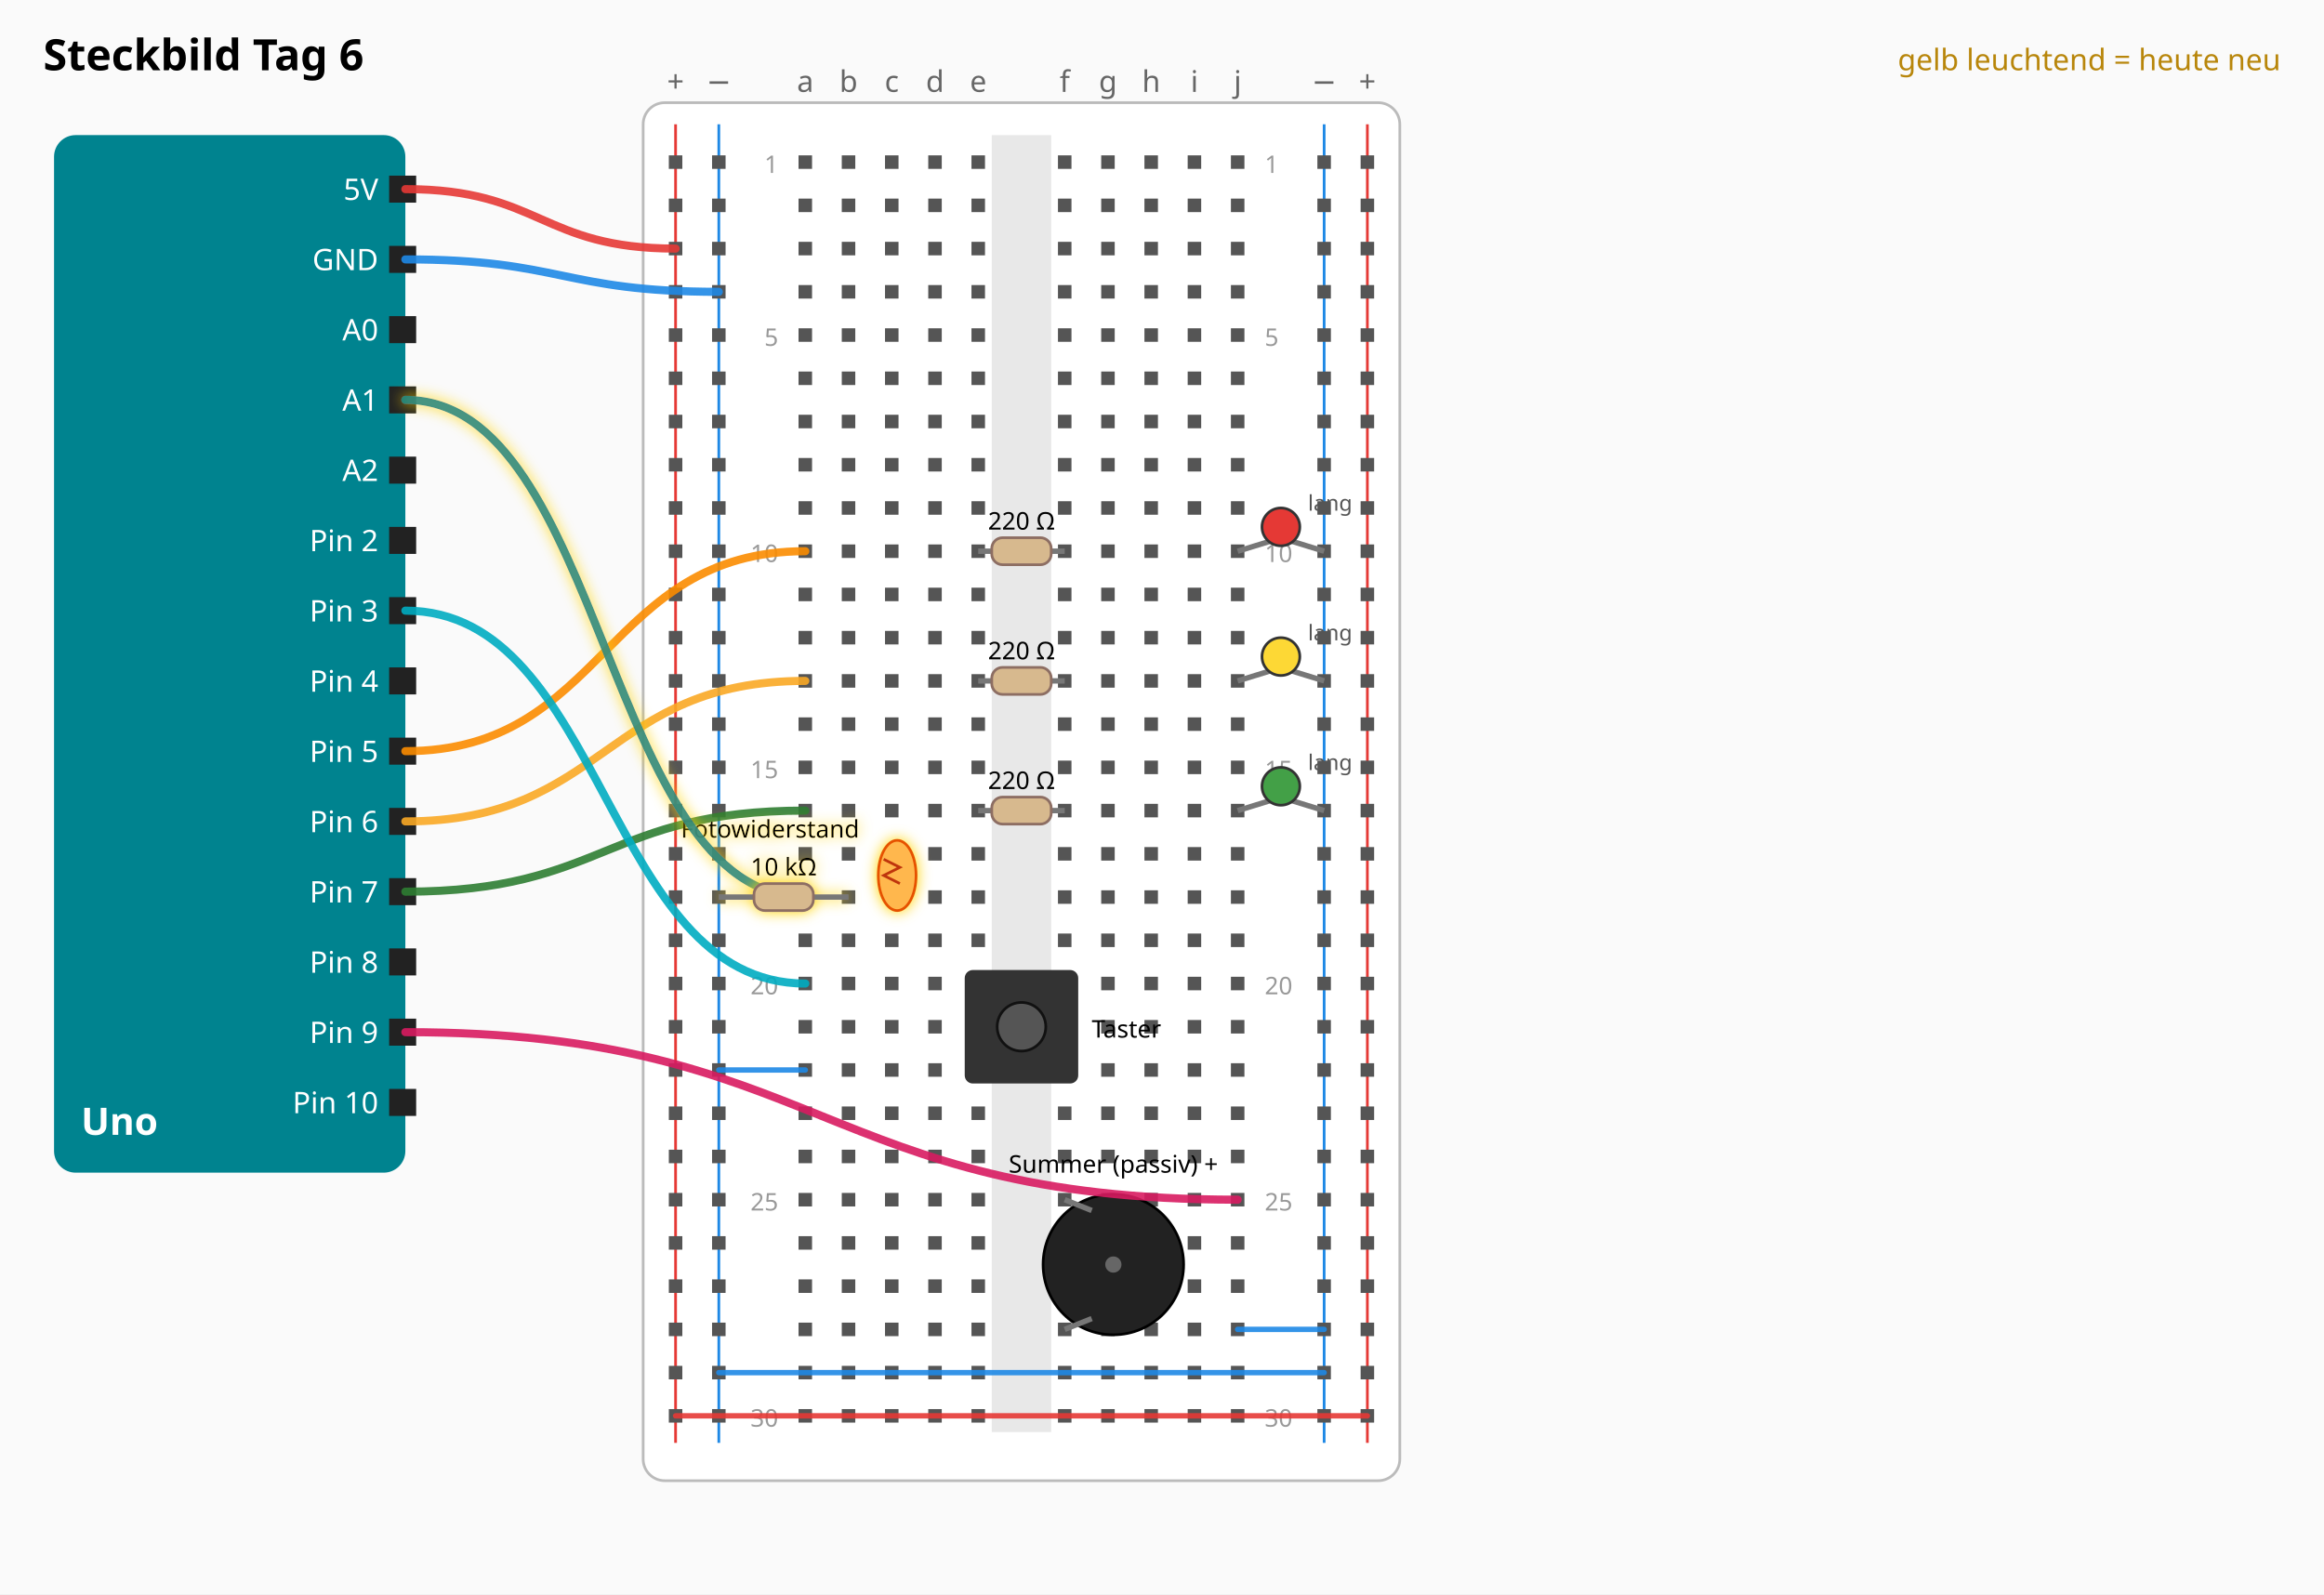
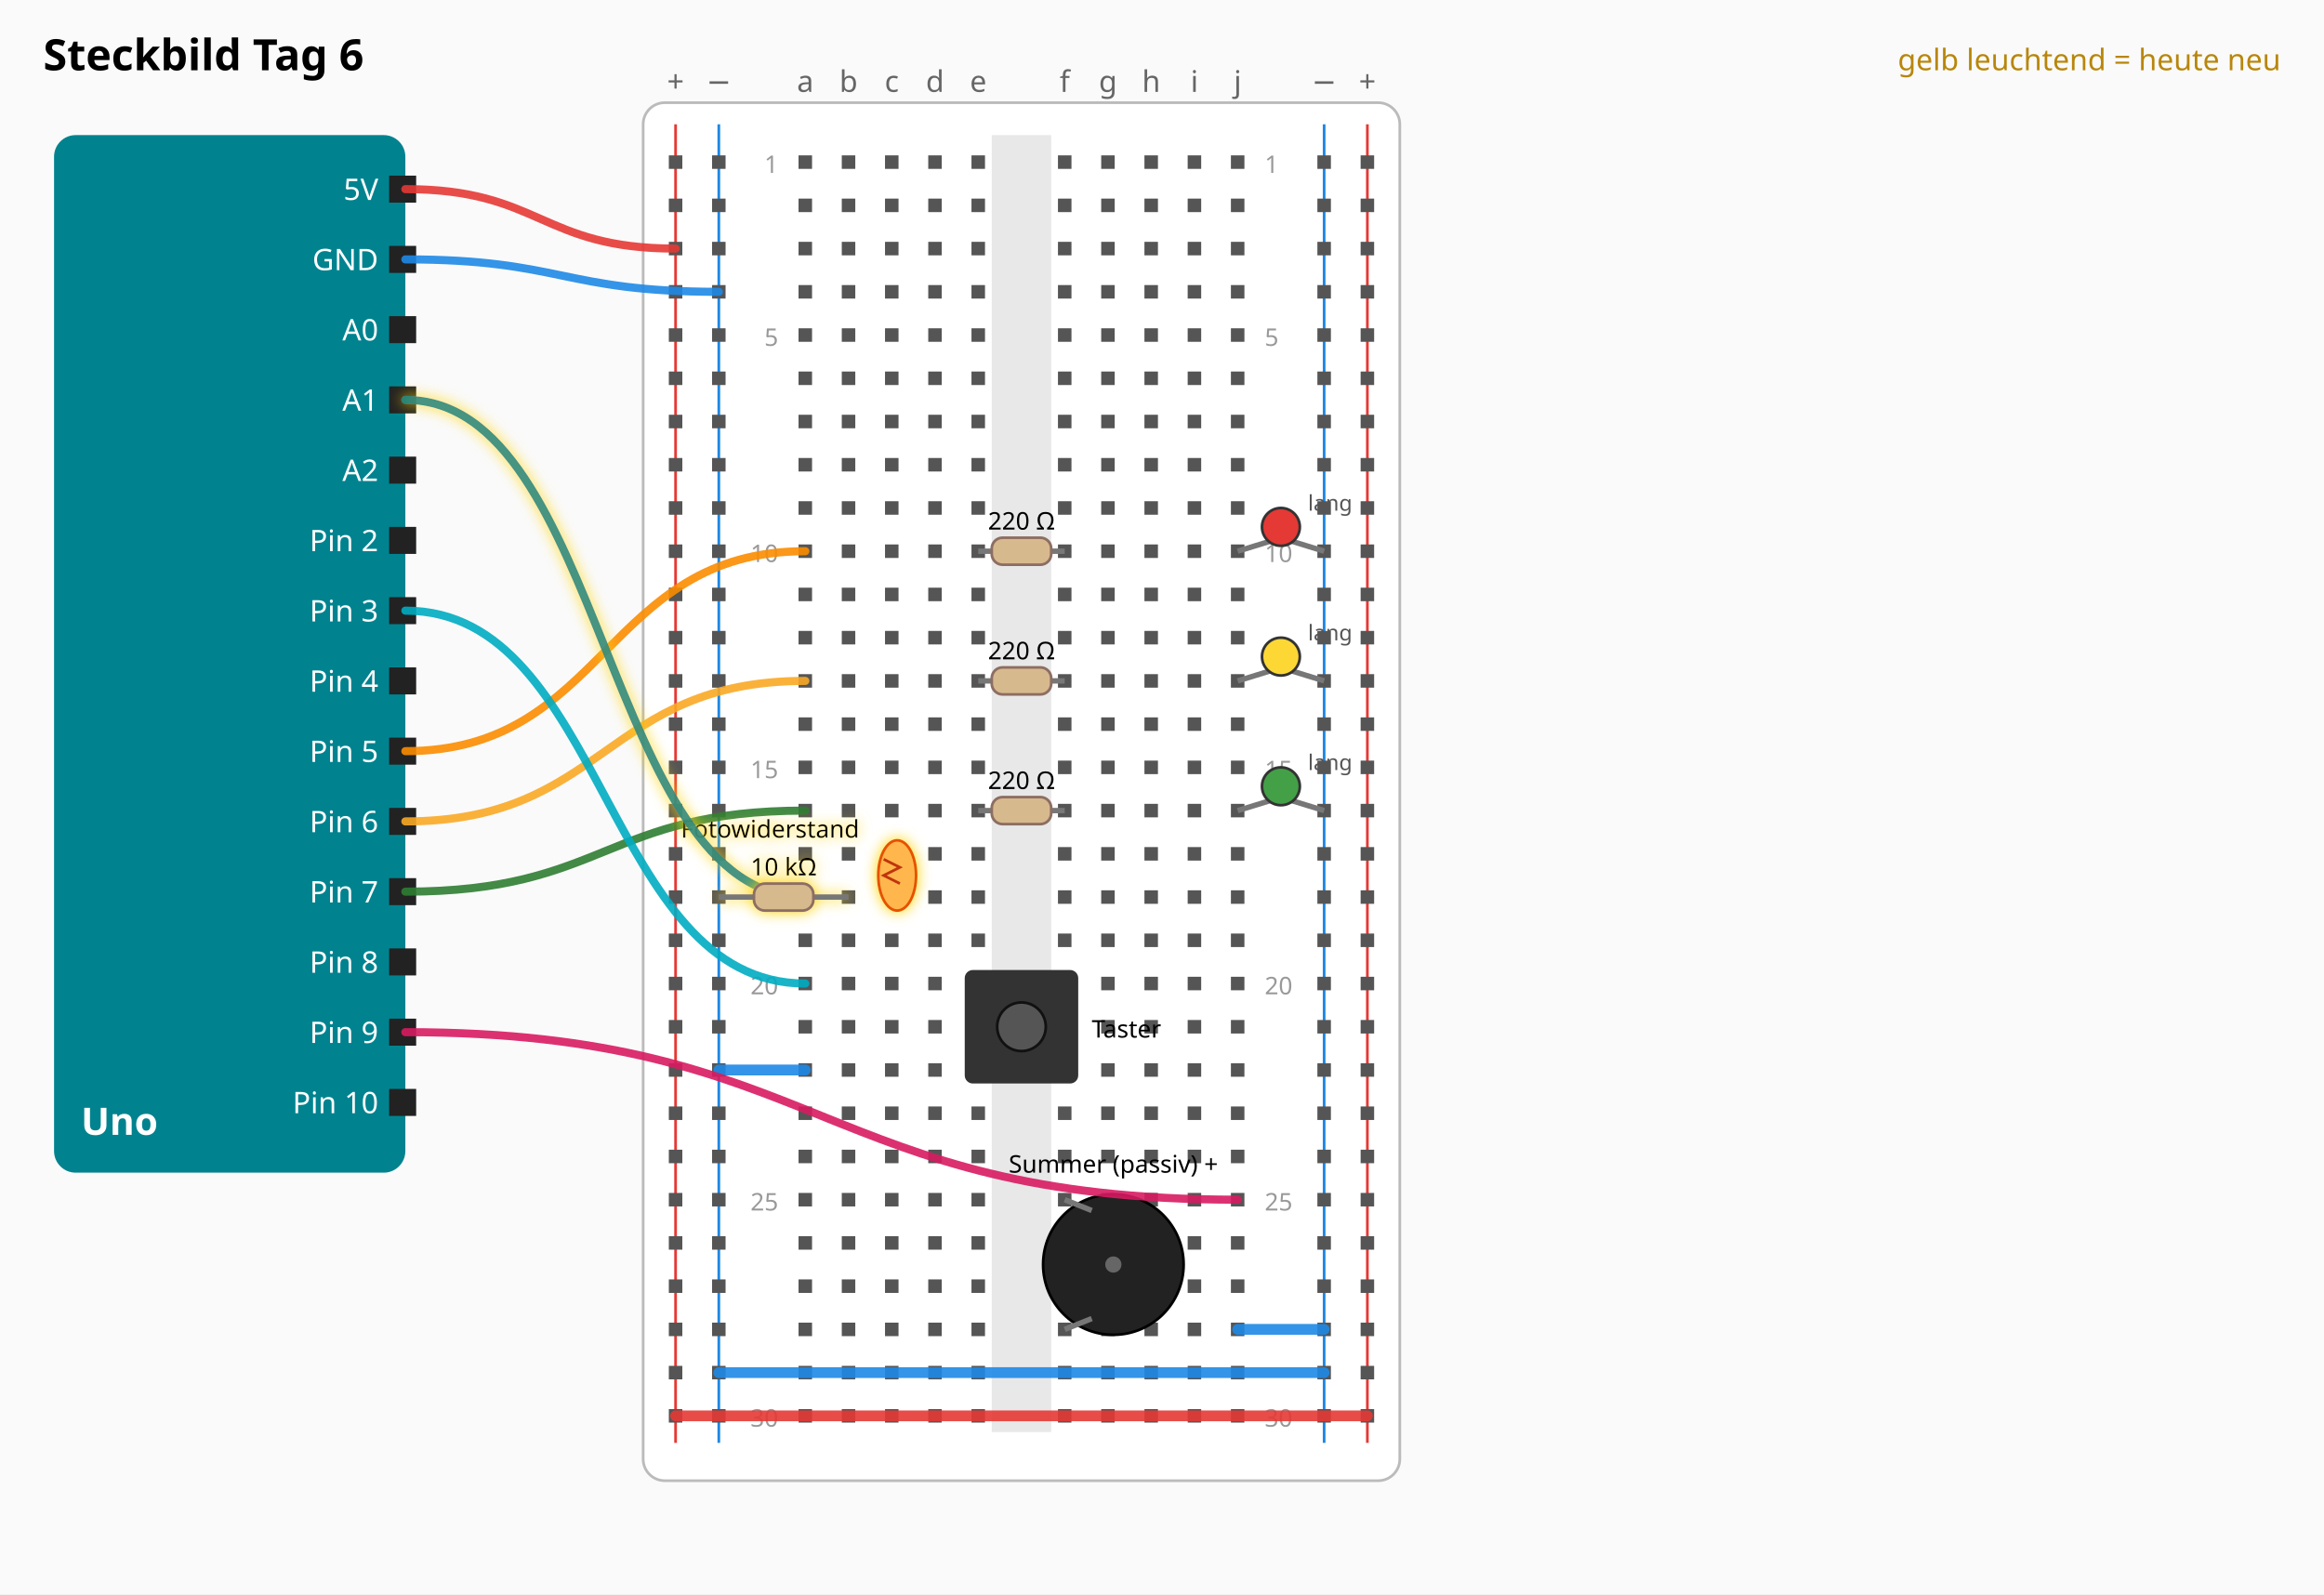
<svg xmlns="http://www.w3.org/2000/svg" viewBox="0 0 860 590" font-family="sans-serif" font-size="11">
  <defs>
    <filter id="glow" x="-50%" y="-50%" width="200%" height="200%">
      <feDropShadow dx="0" dy="0" stdDeviation="2.5" flood-color="#ffd400" flood-opacity="1" />
    </filter>
  </defs>
  <rect width="860" height="590" fill="#fafafa" />
  <text x="16" y="26" font-size="16" font-weight="bold">Steckbild Tag 6</text>
  <text x="844" y="26" text-anchor="end" fill="#b8860b">gelb leuchtend = heute neu</text>
  <rect x="238" y="38" width="280" height="510" rx="8" fill="#ffffff" stroke="#bbb" />
  <rect x="367" y="50" width="22" height="480" fill="#e8e8e8" />
  <line x1="250" y1="46" x2="250" y2="534" stroke="#e53935" stroke-width="1" />
  <line x1="506" y1="46" x2="506" y2="534" stroke="#e53935" stroke-width="1" />
  <line x1="266" y1="46" x2="266" y2="534" stroke="#1e88e5" stroke-width="1" />
  <line x1="490" y1="46" x2="490" y2="534" stroke="#1e88e5" stroke-width="1" />
  <text x="250" y="34" text-anchor="middle" fill="#666">+</text>
  <rect x="247.5" y="57.5" width="5" height="5" fill="#555" />
  <rect x="247.5" y="73.5" width="5" height="5" fill="#555" />
  <rect x="247.5" y="89.5" width="5" height="5" fill="#555" />
  <rect x="247.5" y="105.5" width="5" height="5" fill="#555" />
  <rect x="247.5" y="121.5" width="5" height="5" fill="#555" />
  <rect x="247.5" y="137.5" width="5" height="5" fill="#555" />
  <rect x="247.5" y="153.5" width="5" height="5" fill="#555" />
  <rect x="247.5" y="169.5" width="5" height="5" fill="#555" />
  <rect x="247.5" y="185.5" width="5" height="5" fill="#555" />
  <rect x="247.5" y="201.5" width="5" height="5" fill="#555" />
  <rect x="247.5" y="217.5" width="5" height="5" fill="#555" />
  <rect x="247.5" y="233.5" width="5" height="5" fill="#555" />
  <rect x="247.5" y="249.5" width="5" height="5" fill="#555" />
  <rect x="247.5" y="265.5" width="5" height="5" fill="#555" />
  <rect x="247.5" y="281.5" width="5" height="5" fill="#555" />
  <rect x="247.5" y="297.5" width="5" height="5" fill="#555" />
  <rect x="247.5" y="313.5" width="5" height="5" fill="#555" />
  <rect x="247.5" y="329.5" width="5" height="5" fill="#555" />
  <rect x="247.5" y="345.5" width="5" height="5" fill="#555" />
  <rect x="247.5" y="361.5" width="5" height="5" fill="#555" />
  <rect x="247.5" y="377.5" width="5" height="5" fill="#555" />
  <rect x="247.5" y="393.5" width="5" height="5" fill="#555" />
  <rect x="247.5" y="409.5" width="5" height="5" fill="#555" />
  <rect x="247.5" y="425.5" width="5" height="5" fill="#555" />
  <rect x="247.5" y="441.5" width="5" height="5" fill="#555" />
  <rect x="247.5" y="457.5" width="5" height="5" fill="#555" />
  <rect x="247.5" y="473.5" width="5" height="5" fill="#555" />
  <rect x="247.5" y="489.5" width="5" height="5" fill="#555" />
  <rect x="247.5" y="505.5" width="5" height="5" fill="#555" />
  <rect x="247.5" y="521.5" width="5" height="5" fill="#555" />
  <text x="266" y="34" text-anchor="middle" fill="#666">−</text>
  <rect x="263.5" y="57.5" width="5" height="5" fill="#555" />
  <rect x="263.5" y="73.5" width="5" height="5" fill="#555" />
  <rect x="263.5" y="89.5" width="5" height="5" fill="#555" />
  <rect x="263.5" y="105.5" width="5" height="5" fill="#555" />
  <rect x="263.5" y="121.5" width="5" height="5" fill="#555" />
  <rect x="263.5" y="137.5" width="5" height="5" fill="#555" />
  <rect x="263.5" y="153.5" width="5" height="5" fill="#555" />
  <rect x="263.5" y="169.5" width="5" height="5" fill="#555" />
  <rect x="263.5" y="185.5" width="5" height="5" fill="#555" />
  <rect x="263.5" y="201.5" width="5" height="5" fill="#555" />
  <rect x="263.5" y="217.5" width="5" height="5" fill="#555" />
  <rect x="263.5" y="233.5" width="5" height="5" fill="#555" />
  <rect x="263.5" y="249.5" width="5" height="5" fill="#555" />
  <rect x="263.5" y="265.5" width="5" height="5" fill="#555" />
  <rect x="263.5" y="281.5" width="5" height="5" fill="#555" />
  <rect x="263.5" y="297.5" width="5" height="5" fill="#555" />
  <rect x="263.5" y="313.5" width="5" height="5" fill="#555" />
  <rect x="263.5" y="329.5" width="5" height="5" fill="#555" />
  <rect x="263.5" y="345.5" width="5" height="5" fill="#555" />
  <rect x="263.5" y="361.5" width="5" height="5" fill="#555" />
  <rect x="263.5" y="377.5" width="5" height="5" fill="#555" />
  <rect x="263.5" y="393.5" width="5" height="5" fill="#555" />
  <rect x="263.5" y="409.5" width="5" height="5" fill="#555" />
  <rect x="263.5" y="425.5" width="5" height="5" fill="#555" />
  <rect x="263.5" y="441.5" width="5" height="5" fill="#555" />
  <rect x="263.5" y="457.5" width="5" height="5" fill="#555" />
  <rect x="263.5" y="473.5" width="5" height="5" fill="#555" />
  <rect x="263.5" y="489.5" width="5" height="5" fill="#555" />
  <rect x="263.5" y="505.5" width="5" height="5" fill="#555" />
  <rect x="263.5" y="521.5" width="5" height="5" fill="#555" />
  <text x="298" y="34" text-anchor="middle" fill="#666">a</text>
  <rect x="295.5" y="57.5" width="5" height="5" fill="#555" />
  <rect x="295.5" y="73.5" width="5" height="5" fill="#555" />
  <rect x="295.5" y="89.5" width="5" height="5" fill="#555" />
  <rect x="295.5" y="105.5" width="5" height="5" fill="#555" />
  <rect x="295.5" y="121.5" width="5" height="5" fill="#555" />
  <rect x="295.5" y="137.5" width="5" height="5" fill="#555" />
  <rect x="295.5" y="153.5" width="5" height="5" fill="#555" />
  <rect x="295.5" y="169.5" width="5" height="5" fill="#555" />
  <rect x="295.5" y="185.5" width="5" height="5" fill="#555" />
  <rect x="295.5" y="201.5" width="5" height="5" fill="#555" />
  <rect x="295.5" y="217.5" width="5" height="5" fill="#555" />
  <rect x="295.5" y="233.5" width="5" height="5" fill="#555" />
  <rect x="295.5" y="249.5" width="5" height="5" fill="#555" />
  <rect x="295.5" y="265.5" width="5" height="5" fill="#555" />
  <rect x="295.5" y="281.5" width="5" height="5" fill="#555" />
  <rect x="295.5" y="297.5" width="5" height="5" fill="#555" />
  <rect x="295.5" y="313.5" width="5" height="5" fill="#555" />
  <rect x="295.5" y="329.5" width="5" height="5" fill="#555" />
  <rect x="295.5" y="345.5" width="5" height="5" fill="#555" />
  <rect x="295.5" y="361.5" width="5" height="5" fill="#555" />
  <rect x="295.5" y="377.5" width="5" height="5" fill="#555" />
  <rect x="295.5" y="393.5" width="5" height="5" fill="#555" />
  <rect x="295.5" y="409.5" width="5" height="5" fill="#555" />
  <rect x="295.5" y="425.5" width="5" height="5" fill="#555" />
  <rect x="295.5" y="441.5" width="5" height="5" fill="#555" />
  <rect x="295.5" y="457.5" width="5" height="5" fill="#555" />
  <rect x="295.5" y="473.5" width="5" height="5" fill="#555" />
  <rect x="295.5" y="489.5" width="5" height="5" fill="#555" />
  <rect x="295.5" y="505.5" width="5" height="5" fill="#555" />
  <rect x="295.5" y="521.5" width="5" height="5" fill="#555" />
  <text x="314" y="34" text-anchor="middle" fill="#666">b</text>
  <rect x="311.5" y="57.5" width="5" height="5" fill="#555" />
  <rect x="311.5" y="73.5" width="5" height="5" fill="#555" />
  <rect x="311.5" y="89.5" width="5" height="5" fill="#555" />
  <rect x="311.5" y="105.5" width="5" height="5" fill="#555" />
  <rect x="311.5" y="121.5" width="5" height="5" fill="#555" />
  <rect x="311.5" y="137.5" width="5" height="5" fill="#555" />
  <rect x="311.5" y="153.5" width="5" height="5" fill="#555" />
  <rect x="311.5" y="169.5" width="5" height="5" fill="#555" />
  <rect x="311.5" y="185.5" width="5" height="5" fill="#555" />
  <rect x="311.5" y="201.5" width="5" height="5" fill="#555" />
  <rect x="311.5" y="217.5" width="5" height="5" fill="#555" />
  <rect x="311.5" y="233.5" width="5" height="5" fill="#555" />
  <rect x="311.5" y="249.5" width="5" height="5" fill="#555" />
  <rect x="311.5" y="265.5" width="5" height="5" fill="#555" />
  <rect x="311.5" y="281.5" width="5" height="5" fill="#555" />
  <rect x="311.5" y="297.5" width="5" height="5" fill="#555" />
  <rect x="311.5" y="313.5" width="5" height="5" fill="#555" />
  <rect x="311.5" y="329.5" width="5" height="5" fill="#555" />
  <rect x="311.5" y="345.5" width="5" height="5" fill="#555" />
  <rect x="311.5" y="361.5" width="5" height="5" fill="#555" />
  <rect x="311.5" y="377.5" width="5" height="5" fill="#555" />
  <rect x="311.5" y="393.5" width="5" height="5" fill="#555" />
  <rect x="311.5" y="409.5" width="5" height="5" fill="#555" />
  <rect x="311.5" y="425.5" width="5" height="5" fill="#555" />
  <rect x="311.5" y="441.5" width="5" height="5" fill="#555" />
  <rect x="311.5" y="457.5" width="5" height="5" fill="#555" />
  <rect x="311.5" y="473.5" width="5" height="5" fill="#555" />
  <rect x="311.5" y="489.5" width="5" height="5" fill="#555" />
  <rect x="311.5" y="505.5" width="5" height="5" fill="#555" />
  <rect x="311.5" y="521.5" width="5" height="5" fill="#555" />
  <text x="330" y="34" text-anchor="middle" fill="#666">c</text>
  <rect x="327.5" y="57.5" width="5" height="5" fill="#555" />
  <rect x="327.5" y="73.5" width="5" height="5" fill="#555" />
  <rect x="327.5" y="89.5" width="5" height="5" fill="#555" />
  <rect x="327.5" y="105.5" width="5" height="5" fill="#555" />
  <rect x="327.5" y="121.5" width="5" height="5" fill="#555" />
  <rect x="327.5" y="137.5" width="5" height="5" fill="#555" />
  <rect x="327.5" y="153.5" width="5" height="5" fill="#555" />
  <rect x="327.5" y="169.5" width="5" height="5" fill="#555" />
  <rect x="327.5" y="185.5" width="5" height="5" fill="#555" />
  <rect x="327.5" y="201.5" width="5" height="5" fill="#555" />
  <rect x="327.5" y="217.5" width="5" height="5" fill="#555" />
  <rect x="327.5" y="233.5" width="5" height="5" fill="#555" />
  <rect x="327.5" y="249.5" width="5" height="5" fill="#555" />
  <rect x="327.5" y="265.5" width="5" height="5" fill="#555" />
  <rect x="327.5" y="281.5" width="5" height="5" fill="#555" />
  <rect x="327.5" y="297.5" width="5" height="5" fill="#555" />
  <rect x="327.5" y="313.5" width="5" height="5" fill="#555" />
  <rect x="327.5" y="329.5" width="5" height="5" fill="#555" />
  <rect x="327.5" y="345.5" width="5" height="5" fill="#555" />
  <rect x="327.5" y="361.5" width="5" height="5" fill="#555" />
  <rect x="327.5" y="377.5" width="5" height="5" fill="#555" />
  <rect x="327.5" y="393.5" width="5" height="5" fill="#555" />
  <rect x="327.5" y="409.5" width="5" height="5" fill="#555" />
  <rect x="327.5" y="425.5" width="5" height="5" fill="#555" />
  <rect x="327.5" y="441.5" width="5" height="5" fill="#555" />
  <rect x="327.5" y="457.5" width="5" height="5" fill="#555" />
  <rect x="327.5" y="473.5" width="5" height="5" fill="#555" />
  <rect x="327.5" y="489.5" width="5" height="5" fill="#555" />
  <rect x="327.5" y="505.5" width="5" height="5" fill="#555" />
  <rect x="327.5" y="521.5" width="5" height="5" fill="#555" />
  <text x="346" y="34" text-anchor="middle" fill="#666">d</text>
  <rect x="343.5" y="57.5" width="5" height="5" fill="#555" />
  <rect x="343.5" y="73.5" width="5" height="5" fill="#555" />
  <rect x="343.5" y="89.5" width="5" height="5" fill="#555" />
  <rect x="343.5" y="105.5" width="5" height="5" fill="#555" />
  <rect x="343.5" y="121.5" width="5" height="5" fill="#555" />
  <rect x="343.5" y="137.5" width="5" height="5" fill="#555" />
  <rect x="343.5" y="153.5" width="5" height="5" fill="#555" />
  <rect x="343.5" y="169.5" width="5" height="5" fill="#555" />
  <rect x="343.5" y="185.5" width="5" height="5" fill="#555" />
  <rect x="343.5" y="201.5" width="5" height="5" fill="#555" />
  <rect x="343.5" y="217.5" width="5" height="5" fill="#555" />
  <rect x="343.5" y="233.5" width="5" height="5" fill="#555" />
  <rect x="343.5" y="249.5" width="5" height="5" fill="#555" />
  <rect x="343.5" y="265.5" width="5" height="5" fill="#555" />
  <rect x="343.5" y="281.5" width="5" height="5" fill="#555" />
  <rect x="343.5" y="297.5" width="5" height="5" fill="#555" />
  <rect x="343.5" y="313.5" width="5" height="5" fill="#555" />
  <rect x="343.5" y="329.5" width="5" height="5" fill="#555" />
  <rect x="343.5" y="345.5" width="5" height="5" fill="#555" />
  <rect x="343.5" y="361.5" width="5" height="5" fill="#555" />
  <rect x="343.5" y="377.5" width="5" height="5" fill="#555" />
  <rect x="343.5" y="393.5" width="5" height="5" fill="#555" />
  <rect x="343.5" y="409.5" width="5" height="5" fill="#555" />
  <rect x="343.5" y="425.5" width="5" height="5" fill="#555" />
  <rect x="343.5" y="441.5" width="5" height="5" fill="#555" />
  <rect x="343.5" y="457.5" width="5" height="5" fill="#555" />
  <rect x="343.5" y="473.5" width="5" height="5" fill="#555" />
  <rect x="343.5" y="489.5" width="5" height="5" fill="#555" />
  <rect x="343.5" y="505.5" width="5" height="5" fill="#555" />
  <rect x="343.5" y="521.5" width="5" height="5" fill="#555" />
  <text x="362" y="34" text-anchor="middle" fill="#666">e</text>
  <rect x="359.5" y="57.5" width="5" height="5" fill="#555" />
  <rect x="359.5" y="73.5" width="5" height="5" fill="#555" />
  <rect x="359.5" y="89.5" width="5" height="5" fill="#555" />
  <rect x="359.5" y="105.5" width="5" height="5" fill="#555" />
  <rect x="359.5" y="121.5" width="5" height="5" fill="#555" />
  <rect x="359.5" y="137.5" width="5" height="5" fill="#555" />
  <rect x="359.5" y="153.5" width="5" height="5" fill="#555" />
  <rect x="359.5" y="169.5" width="5" height="5" fill="#555" />
  <rect x="359.5" y="185.5" width="5" height="5" fill="#555" />
  <rect x="359.5" y="201.5" width="5" height="5" fill="#555" />
  <rect x="359.5" y="217.5" width="5" height="5" fill="#555" />
  <rect x="359.5" y="233.5" width="5" height="5" fill="#555" />
  <rect x="359.5" y="249.5" width="5" height="5" fill="#555" />
  <rect x="359.5" y="265.5" width="5" height="5" fill="#555" />
  <rect x="359.5" y="281.5" width="5" height="5" fill="#555" />
  <rect x="359.5" y="297.5" width="5" height="5" fill="#555" />
  <rect x="359.5" y="313.5" width="5" height="5" fill="#555" />
  <rect x="359.5" y="329.5" width="5" height="5" fill="#555" />
  <rect x="359.5" y="345.5" width="5" height="5" fill="#555" />
  <rect x="359.5" y="361.5" width="5" height="5" fill="#555" />
  <rect x="359.5" y="377.5" width="5" height="5" fill="#555" />
  <rect x="359.5" y="393.5" width="5" height="5" fill="#555" />
  <rect x="359.5" y="409.5" width="5" height="5" fill="#555" />
  <rect x="359.5" y="425.5" width="5" height="5" fill="#555" />
  <rect x="359.5" y="441.5" width="5" height="5" fill="#555" />
  <rect x="359.5" y="457.5" width="5" height="5" fill="#555" />
  <rect x="359.5" y="473.5" width="5" height="5" fill="#555" />
  <rect x="359.5" y="489.5" width="5" height="5" fill="#555" />
  <rect x="359.5" y="505.5" width="5" height="5" fill="#555" />
  <rect x="359.5" y="521.5" width="5" height="5" fill="#555" />
  <text x="394" y="34" text-anchor="middle" fill="#666">f</text>
  <rect x="391.5" y="57.5" width="5" height="5" fill="#555" />
  <rect x="391.5" y="73.5" width="5" height="5" fill="#555" />
  <rect x="391.5" y="89.5" width="5" height="5" fill="#555" />
  <rect x="391.5" y="105.5" width="5" height="5" fill="#555" />
  <rect x="391.5" y="121.5" width="5" height="5" fill="#555" />
  <rect x="391.5" y="137.5" width="5" height="5" fill="#555" />
  <rect x="391.5" y="153.5" width="5" height="5" fill="#555" />
  <rect x="391.5" y="169.5" width="5" height="5" fill="#555" />
  <rect x="391.5" y="185.5" width="5" height="5" fill="#555" />
  <rect x="391.5" y="201.5" width="5" height="5" fill="#555" />
  <rect x="391.5" y="217.5" width="5" height="5" fill="#555" />
  <rect x="391.5" y="233.5" width="5" height="5" fill="#555" />
  <rect x="391.5" y="249.5" width="5" height="5" fill="#555" />
  <rect x="391.5" y="265.5" width="5" height="5" fill="#555" />
  <rect x="391.5" y="281.5" width="5" height="5" fill="#555" />
  <rect x="391.5" y="297.5" width="5" height="5" fill="#555" />
  <rect x="391.5" y="313.5" width="5" height="5" fill="#555" />
  <rect x="391.5" y="329.5" width="5" height="5" fill="#555" />
  <rect x="391.5" y="345.5" width="5" height="5" fill="#555" />
  <rect x="391.5" y="361.5" width="5" height="5" fill="#555" />
  <rect x="391.5" y="377.5" width="5" height="5" fill="#555" />
  <rect x="391.5" y="393.5" width="5" height="5" fill="#555" />
  <rect x="391.5" y="409.5" width="5" height="5" fill="#555" />
  <rect x="391.5" y="425.5" width="5" height="5" fill="#555" />
  <rect x="391.5" y="441.5" width="5" height="5" fill="#555" />
  <rect x="391.5" y="457.5" width="5" height="5" fill="#555" />
  <rect x="391.5" y="473.5" width="5" height="5" fill="#555" />
  <rect x="391.5" y="489.5" width="5" height="5" fill="#555" />
  <rect x="391.5" y="505.5" width="5" height="5" fill="#555" />
  <rect x="391.5" y="521.5" width="5" height="5" fill="#555" />
  <text x="410" y="34" text-anchor="middle" fill="#666">g</text>
  <rect x="407.5" y="57.5" width="5" height="5" fill="#555" />
  <rect x="407.5" y="73.5" width="5" height="5" fill="#555" />
  <rect x="407.5" y="89.5" width="5" height="5" fill="#555" />
  <rect x="407.5" y="105.5" width="5" height="5" fill="#555" />
  <rect x="407.5" y="121.5" width="5" height="5" fill="#555" />
  <rect x="407.5" y="137.5" width="5" height="5" fill="#555" />
  <rect x="407.5" y="153.5" width="5" height="5" fill="#555" />
  <rect x="407.5" y="169.5" width="5" height="5" fill="#555" />
  <rect x="407.5" y="185.5" width="5" height="5" fill="#555" />
  <rect x="407.5" y="201.5" width="5" height="5" fill="#555" />
  <rect x="407.5" y="217.5" width="5" height="5" fill="#555" />
  <rect x="407.5" y="233.5" width="5" height="5" fill="#555" />
  <rect x="407.5" y="249.5" width="5" height="5" fill="#555" />
  <rect x="407.5" y="265.5" width="5" height="5" fill="#555" />
  <rect x="407.5" y="281.5" width="5" height="5" fill="#555" />
  <rect x="407.5" y="297.5" width="5" height="5" fill="#555" />
  <rect x="407.5" y="313.5" width="5" height="5" fill="#555" />
  <rect x="407.5" y="329.5" width="5" height="5" fill="#555" />
  <rect x="407.5" y="345.5" width="5" height="5" fill="#555" />
  <rect x="407.5" y="361.5" width="5" height="5" fill="#555" />
  <rect x="407.5" y="377.5" width="5" height="5" fill="#555" />
  <rect x="407.5" y="393.5" width="5" height="5" fill="#555" />
  <rect x="407.5" y="409.5" width="5" height="5" fill="#555" />
  <rect x="407.5" y="425.5" width="5" height="5" fill="#555" />
  <rect x="407.5" y="441.5" width="5" height="5" fill="#555" />
  <rect x="407.5" y="457.5" width="5" height="5" fill="#555" />
  <rect x="407.5" y="473.5" width="5" height="5" fill="#555" />
  <rect x="407.5" y="489.5" width="5" height="5" fill="#555" />
  <rect x="407.5" y="505.5" width="5" height="5" fill="#555" />
  <rect x="407.5" y="521.5" width="5" height="5" fill="#555" />
  <text x="426" y="34" text-anchor="middle" fill="#666">h</text>
  <rect x="423.5" y="57.5" width="5" height="5" fill="#555" />
  <rect x="423.5" y="73.5" width="5" height="5" fill="#555" />
  <rect x="423.5" y="89.5" width="5" height="5" fill="#555" />
  <rect x="423.5" y="105.5" width="5" height="5" fill="#555" />
  <rect x="423.5" y="121.5" width="5" height="5" fill="#555" />
  <rect x="423.5" y="137.5" width="5" height="5" fill="#555" />
  <rect x="423.5" y="153.5" width="5" height="5" fill="#555" />
  <rect x="423.5" y="169.5" width="5" height="5" fill="#555" />
  <rect x="423.5" y="185.5" width="5" height="5" fill="#555" />
  <rect x="423.5" y="201.5" width="5" height="5" fill="#555" />
  <rect x="423.5" y="217.5" width="5" height="5" fill="#555" />
  <rect x="423.5" y="233.5" width="5" height="5" fill="#555" />
  <rect x="423.5" y="249.5" width="5" height="5" fill="#555" />
  <rect x="423.5" y="265.5" width="5" height="5" fill="#555" />
  <rect x="423.5" y="281.5" width="5" height="5" fill="#555" />
  <rect x="423.5" y="297.5" width="5" height="5" fill="#555" />
  <rect x="423.5" y="313.5" width="5" height="5" fill="#555" />
  <rect x="423.5" y="329.5" width="5" height="5" fill="#555" />
  <rect x="423.5" y="345.5" width="5" height="5" fill="#555" />
  <rect x="423.5" y="361.5" width="5" height="5" fill="#555" />
  <rect x="423.5" y="377.5" width="5" height="5" fill="#555" />
  <rect x="423.5" y="393.5" width="5" height="5" fill="#555" />
  <rect x="423.5" y="409.5" width="5" height="5" fill="#555" />
  <rect x="423.5" y="425.5" width="5" height="5" fill="#555" />
  <rect x="423.5" y="441.5" width="5" height="5" fill="#555" />
  <rect x="423.5" y="457.5" width="5" height="5" fill="#555" />
  <rect x="423.5" y="473.5" width="5" height="5" fill="#555" />
  <rect x="423.5" y="489.5" width="5" height="5" fill="#555" />
  <rect x="423.5" y="505.5" width="5" height="5" fill="#555" />
  <rect x="423.5" y="521.5" width="5" height="5" fill="#555" />
  <text x="442" y="34" text-anchor="middle" fill="#666">i</text>
  <rect x="439.5" y="57.5" width="5" height="5" fill="#555" />
  <rect x="439.5" y="73.5" width="5" height="5" fill="#555" />
  <rect x="439.5" y="89.5" width="5" height="5" fill="#555" />
  <rect x="439.5" y="105.5" width="5" height="5" fill="#555" />
  <rect x="439.5" y="121.5" width="5" height="5" fill="#555" />
  <rect x="439.5" y="137.5" width="5" height="5" fill="#555" />
  <rect x="439.5" y="153.5" width="5" height="5" fill="#555" />
  <rect x="439.5" y="169.5" width="5" height="5" fill="#555" />
  <rect x="439.5" y="185.5" width="5" height="5" fill="#555" />
  <rect x="439.5" y="201.5" width="5" height="5" fill="#555" />
  <rect x="439.5" y="217.5" width="5" height="5" fill="#555" />
  <rect x="439.5" y="233.5" width="5" height="5" fill="#555" />
  <rect x="439.5" y="249.5" width="5" height="5" fill="#555" />
  <rect x="439.5" y="265.5" width="5" height="5" fill="#555" />
  <rect x="439.5" y="281.5" width="5" height="5" fill="#555" />
  <rect x="439.5" y="297.5" width="5" height="5" fill="#555" />
  <rect x="439.5" y="313.5" width="5" height="5" fill="#555" />
  <rect x="439.5" y="329.5" width="5" height="5" fill="#555" />
  <rect x="439.5" y="345.5" width="5" height="5" fill="#555" />
  <rect x="439.5" y="361.5" width="5" height="5" fill="#555" />
  <rect x="439.5" y="377.5" width="5" height="5" fill="#555" />
  <rect x="439.5" y="393.5" width="5" height="5" fill="#555" />
  <rect x="439.5" y="409.5" width="5" height="5" fill="#555" />
  <rect x="439.5" y="425.5" width="5" height="5" fill="#555" />
  <rect x="439.5" y="441.5" width="5" height="5" fill="#555" />
  <rect x="439.5" y="457.5" width="5" height="5" fill="#555" />
  <rect x="439.5" y="473.5" width="5" height="5" fill="#555" />
  <rect x="439.5" y="489.5" width="5" height="5" fill="#555" />
  <rect x="439.5" y="505.5" width="5" height="5" fill="#555" />
  <rect x="439.5" y="521.5" width="5" height="5" fill="#555" />
  <text x="458" y="34" text-anchor="middle" fill="#666">j</text>
  <rect x="455.5" y="57.5" width="5" height="5" fill="#555" />
  <rect x="455.5" y="73.5" width="5" height="5" fill="#555" />
  <rect x="455.5" y="89.5" width="5" height="5" fill="#555" />
  <rect x="455.5" y="105.5" width="5" height="5" fill="#555" />
  <rect x="455.5" y="121.5" width="5" height="5" fill="#555" />
  <rect x="455.5" y="137.5" width="5" height="5" fill="#555" />
  <rect x="455.5" y="153.5" width="5" height="5" fill="#555" />
  <rect x="455.5" y="169.5" width="5" height="5" fill="#555" />
  <rect x="455.5" y="185.5" width="5" height="5" fill="#555" />
  <rect x="455.5" y="201.5" width="5" height="5" fill="#555" />
  <rect x="455.5" y="217.5" width="5" height="5" fill="#555" />
  <rect x="455.5" y="233.5" width="5" height="5" fill="#555" />
  <rect x="455.5" y="249.5" width="5" height="5" fill="#555" />
  <rect x="455.5" y="265.5" width="5" height="5" fill="#555" />
  <rect x="455.5" y="281.5" width="5" height="5" fill="#555" />
  <rect x="455.5" y="297.5" width="5" height="5" fill="#555" />
  <rect x="455.5" y="313.5" width="5" height="5" fill="#555" />
  <rect x="455.5" y="329.5" width="5" height="5" fill="#555" />
  <rect x="455.5" y="345.5" width="5" height="5" fill="#555" />
  <rect x="455.5" y="361.5" width="5" height="5" fill="#555" />
  <rect x="455.5" y="377.5" width="5" height="5" fill="#555" />
  <rect x="455.5" y="393.5" width="5" height="5" fill="#555" />
  <rect x="455.5" y="409.5" width="5" height="5" fill="#555" />
  <rect x="455.5" y="425.5" width="5" height="5" fill="#555" />
  <rect x="455.5" y="441.5" width="5" height="5" fill="#555" />
  <rect x="455.5" y="457.5" width="5" height="5" fill="#555" />
  <rect x="455.5" y="473.5" width="5" height="5" fill="#555" />
  <rect x="455.5" y="489.5" width="5" height="5" fill="#555" />
  <rect x="455.5" y="505.5" width="5" height="5" fill="#555" />
  <rect x="455.5" y="521.5" width="5" height="5" fill="#555" />
  <text x="490" y="34" text-anchor="middle" fill="#666">−</text>
  <rect x="487.5" y="57.5" width="5" height="5" fill="#555" />
  <rect x="487.5" y="73.5" width="5" height="5" fill="#555" />
  <rect x="487.5" y="89.5" width="5" height="5" fill="#555" />
  <rect x="487.5" y="105.5" width="5" height="5" fill="#555" />
  <rect x="487.5" y="121.5" width="5" height="5" fill="#555" />
  <rect x="487.5" y="137.5" width="5" height="5" fill="#555" />
  <rect x="487.5" y="153.5" width="5" height="5" fill="#555" />
  <rect x="487.5" y="169.5" width="5" height="5" fill="#555" />
  <rect x="487.5" y="185.5" width="5" height="5" fill="#555" />
  <rect x="487.5" y="201.5" width="5" height="5" fill="#555" />
  <rect x="487.5" y="217.5" width="5" height="5" fill="#555" />
  <rect x="487.5" y="233.5" width="5" height="5" fill="#555" />
  <rect x="487.5" y="249.5" width="5" height="5" fill="#555" />
  <rect x="487.5" y="265.5" width="5" height="5" fill="#555" />
  <rect x="487.5" y="281.5" width="5" height="5" fill="#555" />
  <rect x="487.5" y="297.5" width="5" height="5" fill="#555" />
  <rect x="487.5" y="313.5" width="5" height="5" fill="#555" />
  <rect x="487.5" y="329.5" width="5" height="5" fill="#555" />
  <rect x="487.5" y="345.5" width="5" height="5" fill="#555" />
  <rect x="487.5" y="361.5" width="5" height="5" fill="#555" />
  <rect x="487.5" y="377.5" width="5" height="5" fill="#555" />
  <rect x="487.5" y="393.5" width="5" height="5" fill="#555" />
  <rect x="487.5" y="409.5" width="5" height="5" fill="#555" />
  <rect x="487.5" y="425.5" width="5" height="5" fill="#555" />
  <rect x="487.5" y="441.5" width="5" height="5" fill="#555" />
  <rect x="487.5" y="457.5" width="5" height="5" fill="#555" />
  <rect x="487.5" y="473.5" width="5" height="5" fill="#555" />
  <rect x="487.5" y="489.5" width="5" height="5" fill="#555" />
  <rect x="487.5" y="505.5" width="5" height="5" fill="#555" />
  <rect x="487.5" y="521.5" width="5" height="5" fill="#555" />
  <text x="506" y="34" text-anchor="middle" fill="#666">+</text>
  <rect x="503.5" y="57.5" width="5" height="5" fill="#555" />
  <rect x="503.5" y="73.5" width="5" height="5" fill="#555" />
  <rect x="503.5" y="89.5" width="5" height="5" fill="#555" />
  <rect x="503.5" y="105.5" width="5" height="5" fill="#555" />
  <rect x="503.5" y="121.5" width="5" height="5" fill="#555" />
  <rect x="503.5" y="137.5" width="5" height="5" fill="#555" />
  <rect x="503.5" y="153.5" width="5" height="5" fill="#555" />
  <rect x="503.5" y="169.5" width="5" height="5" fill="#555" />
  <rect x="503.5" y="185.5" width="5" height="5" fill="#555" />
  <rect x="503.5" y="201.5" width="5" height="5" fill="#555" />
  <rect x="503.5" y="217.5" width="5" height="5" fill="#555" />
  <rect x="503.5" y="233.5" width="5" height="5" fill="#555" />
  <rect x="503.5" y="249.5" width="5" height="5" fill="#555" />
  <rect x="503.5" y="265.5" width="5" height="5" fill="#555" />
  <rect x="503.5" y="281.5" width="5" height="5" fill="#555" />
  <rect x="503.5" y="297.5" width="5" height="5" fill="#555" />
  <rect x="503.5" y="313.5" width="5" height="5" fill="#555" />
  <rect x="503.5" y="329.5" width="5" height="5" fill="#555" />
  <rect x="503.5" y="345.5" width="5" height="5" fill="#555" />
  <rect x="503.5" y="361.5" width="5" height="5" fill="#555" />
  <rect x="503.5" y="377.5" width="5" height="5" fill="#555" />
  <rect x="503.5" y="393.5" width="5" height="5" fill="#555" />
  <rect x="503.5" y="409.5" width="5" height="5" fill="#555" />
  <rect x="503.5" y="425.5" width="5" height="5" fill="#555" />
  <rect x="503.5" y="441.5" width="5" height="5" fill="#555" />
  <rect x="503.5" y="457.5" width="5" height="5" fill="#555" />
  <rect x="503.5" y="473.5" width="5" height="5" fill="#555" />
  <rect x="503.5" y="489.5" width="5" height="5" fill="#555" />
  <rect x="503.5" y="505.5" width="5" height="5" fill="#555" />
  <rect x="503.5" y="521.5" width="5" height="5" fill="#555" />
  <text x="288" y="64" text-anchor="end" fill="#999" font-size="9">1</text>
  <text x="468" y="64" fill="#999" font-size="9">1</text>
  <text x="288" y="128" text-anchor="end" fill="#999" font-size="9">5</text>
  <text x="468" y="128" fill="#999" font-size="9">5</text>
  <text x="288" y="208" text-anchor="end" fill="#999" font-size="9">10</text>
  <text x="468" y="208" fill="#999" font-size="9">10</text>
  <text x="288" y="288" text-anchor="end" fill="#999" font-size="9">15</text>
  <text x="468" y="288" fill="#999" font-size="9">15</text>
  <text x="288" y="368" text-anchor="end" fill="#999" font-size="9">20</text>
  <text x="468" y="368" fill="#999" font-size="9">20</text>
  <text x="288" y="448" text-anchor="end" fill="#999" font-size="9">25</text>
  <text x="468" y="448" fill="#999" font-size="9">25</text>
  <text x="288" y="528" text-anchor="end" fill="#999" font-size="9">30</text>
  <text x="468" y="528" fill="#999" font-size="9">30</text>
  <rect x="20" y="50" width="130" height="384" rx="8" fill="#00838f" />
  <text x="30" y="420" fill="#fff" font-size="14" font-weight="bold">Uno</text>
  <text x="140" y="74" text-anchor="end" fill="#fff">5V</text>
  <rect x="144" y="65" width="10" height="10" fill="#222" />
  <text x="140" y="100" text-anchor="end" fill="#fff">GND</text>
  <rect x="144" y="91" width="10" height="10" fill="#222" />
  <text x="140" y="126" text-anchor="end" fill="#fff">A0</text>
  <rect x="144" y="117" width="10" height="10" fill="#222" />
  <text x="140" y="152" text-anchor="end" fill="#fff">A1</text>
  <rect x="144" y="143" width="10" height="10" fill="#222" />
  <text x="140" y="178" text-anchor="end" fill="#fff">A2</text>
  <rect x="144" y="169" width="10" height="10" fill="#222" />
  <text x="140" y="204" text-anchor="end" fill="#fff">Pin 2</text>
  <rect x="144" y="195" width="10" height="10" fill="#222" />
  <text x="140" y="230" text-anchor="end" fill="#fff">Pin 3</text>
  <rect x="144" y="221" width="10" height="10" fill="#222" />
  <text x="140" y="256" text-anchor="end" fill="#fff">Pin 4</text>
  <rect x="144" y="247" width="10" height="10" fill="#222" />
  <text x="140" y="282" text-anchor="end" fill="#fff">Pin 5</text>
  <rect x="144" y="273" width="10" height="10" fill="#222" />
  <text x="140" y="308" text-anchor="end" fill="#fff">Pin 6</text>
  <rect x="144" y="299" width="10" height="10" fill="#222" />
  <text x="140" y="334" text-anchor="end" fill="#fff">Pin 7</text>
  <rect x="144" y="325" width="10" height="10" fill="#222" />
  <text x="140" y="360" text-anchor="end" fill="#fff">Pin 8</text>
  <rect x="144" y="351" width="10" height="10" fill="#222" />
  <text x="140" y="386" text-anchor="end" fill="#fff">Pin 9</text>
  <rect x="144" y="377" width="10" height="10" fill="#222" />
  <text x="140" y="412" text-anchor="end" fill="#fff">Pin 10</text>
  <rect x="144" y="403" width="10" height="10" fill="#222" />
  <path d="M150,70 C200.0,70 200.0,92 250,92" fill="none" stroke="#e53935" stroke-width="3" stroke-linecap="round" opacity="0.9" />
  <path d="M150,96 C208.0,96 208.0,108 266,108" fill="none" stroke="#1e88e5" stroke-width="3" stroke-linecap="round" opacity="0.9" />
-   <path d="M250,524 C378.0,524 378.0,524 506,524" fill="none" stroke="#e53935" stroke-width="2" stroke-linecap="round" opacity="0.9" />
-   <path d="M266,508 C378.0,508 378.0,508 490,508" fill="none" stroke="#1e88e5" stroke-width="2" stroke-linecap="round" opacity="0.9" />
+   <path d="M250,524 C378.0,524 378.0,524 506,524" fill="none" stroke="#e53935" stroke-width="4" stroke-linecap="round" opacity="0.9" />
+   <path d="M266,508 C378.0,508 378.0,508 490,508" fill="none" stroke="#1e88e5" stroke-width="4" stroke-linecap="round" opacity="0.9" />
  <line x1="362" y1="204" x2="394" y2="204" stroke="#777" stroke-width="2" />
  <rect x="367.0" y="199.0" width="22" height="10" rx="4" fill="#d7b98e" stroke="#8d6e63" />
  <text x="378.0" y="196.0" text-anchor="middle" font-size="9">220 Ω</text>
  <line x1="458" y1="204" x2="471.0" y2="200" stroke="#777" stroke-width="2" />
  <line x1="490" y1="204" x2="477.0" y2="200" stroke="#777" stroke-width="2" />
  <circle cx="474.0" cy="195" r="7" fill="#e53935" stroke="#333" />
  <text x="484.0" y="189" font-size="8" fill="#555">lang</text>
  <path d="M150,278 C224.0,278 224.0,204 298,204" fill="none" stroke="#fb8c00" stroke-width="3" stroke-linecap="round" opacity="0.9" />
  <line x1="362" y1="252" x2="394" y2="252" stroke="#777" stroke-width="2" />
  <rect x="367.0" y="247.0" width="22" height="10" rx="4" fill="#d7b98e" stroke="#8d6e63" />
  <text x="378.0" y="244.0" text-anchor="middle" font-size="9">220 Ω</text>
  <line x1="458" y1="252" x2="471.0" y2="248" stroke="#777" stroke-width="2" />
  <line x1="490" y1="252" x2="477.0" y2="248" stroke="#777" stroke-width="2" />
  <circle cx="474.0" cy="243" r="7" fill="#fdd835" stroke="#333" />
  <text x="484.0" y="237" font-size="8" fill="#555">lang</text>
  <path d="M150,304 C224.0,304 224.0,252 298,252" fill="none" stroke="#f9a825" stroke-width="3" stroke-linecap="round" opacity="0.9" />
  <line x1="362" y1="300" x2="394" y2="300" stroke="#777" stroke-width="2" />
  <rect x="367.0" y="295.0" width="22" height="10" rx="4" fill="#d7b98e" stroke="#8d6e63" />
  <text x="378.0" y="292.0" text-anchor="middle" font-size="9">220 Ω</text>
  <line x1="458" y1="300" x2="471.0" y2="296" stroke="#777" stroke-width="2" />
  <line x1="490" y1="300" x2="477.0" y2="296" stroke="#777" stroke-width="2" />
  <circle cx="474.0" cy="291" r="7" fill="#43a047" stroke="#333" />
  <text x="484.0" y="285" font-size="8" fill="#555">lang</text>
  <path d="M150,330 C224.0,330 224.0,300 298,300" fill="none" stroke="#2e7d32" stroke-width="3" stroke-linecap="round" opacity="0.9" />
  <rect x="357" y="359" width="42" height="42" rx="3" fill="#333" />
  <circle cx="378.0" cy="380.0" r="9" fill="#555" stroke="#111" />
  <text x="404" y="384.0" font-size="9">Taster</text>
  <path d="M150,226 C224.0,226 224.0,364 298,364" fill="none" stroke="#00acc1" stroke-width="3" stroke-linecap="round" opacity="0.9" />
-   <path d="M298,396 C282.0,396 282.0,396 266,396" fill="none" stroke="#1e88e5" stroke-width="2" stroke-linecap="round" opacity="0.9" />
+   <path d="M298,396 C282.0,396 282.0,396 266,396" fill="none" stroke="#1e88e5" stroke-width="4" stroke-linecap="round" opacity="0.9" />
  <circle cx="412" cy="468.0" r="26.0" fill="#222" stroke="#000" />
  <circle cx="412" cy="468.0" r="3" fill="#666" />
  <text x="412" y="434" text-anchor="middle" font-size="9">Summer (passiv) +</text>
  <line x1="394" y1="444" x2="404" y2="448" stroke="#777" stroke-width="2" />
  <line x1="394" y1="492" x2="404" y2="488" stroke="#777" stroke-width="2" />
  <path d="M150,382 C304.0,382 304.0,444 458,444" fill="none" stroke="#d81b60" stroke-width="3" stroke-linecap="round" opacity="0.9" />
-   <path d="M458,492 C474.0,492 474.0,492 490,492" fill="none" stroke="#1e88e5" stroke-width="2" stroke-linecap="round" opacity="0.9" />
+   <path d="M458,492 C474.0,492 474.0,492 490,492" fill="none" stroke="#1e88e5" stroke-width="4" stroke-linecap="round" opacity="0.9" />
  <g class="neu" filter="url(#glow)">
    <ellipse cx="332" cy="324.0" rx="7" ry="13.0" fill="#ffb74d" stroke="#e65100" />
    <path d="M327,318 l6,3 l-6,3 l6,3" stroke="#bf360c" fill="none" />
    <text x="318" y="310" text-anchor="end" font-size="9">Fotowiderstand</text>
  </g>
  <g class="neu" filter="url(#glow)">
-     <path d="M250,316 C274.0,316 274.0,316 298,316" fill="none" stroke="#e53935" stroke-width="2" stroke-linecap="round" opacity="0.9" />
+     <path d="M250,316 C274.0,316 274.0,316 298,316" fill="none" stroke="#e53935" stroke-width="4" stroke-linecap="round" opacity="0.9" />
  </g>
  <g class="neu" filter="url(#glow)">
    <path d="M150,148 C224.0,148 224.0,332 298,332" fill="none" stroke="#00897b" stroke-width="3" stroke-linecap="round" opacity="0.9" />
  </g>
  <g class="neu" filter="url(#glow)">
    <line x1="314" y1="332" x2="266" y2="332" stroke="#777" stroke-width="2" />
    <rect x="279.0" y="327.0" width="22" height="10" rx="4" fill="#d7b98e" stroke="#8d6e63" />
    <text x="290.0" y="324.0" text-anchor="middle" font-size="9">10 kΩ</text>
  </g>
</svg>
